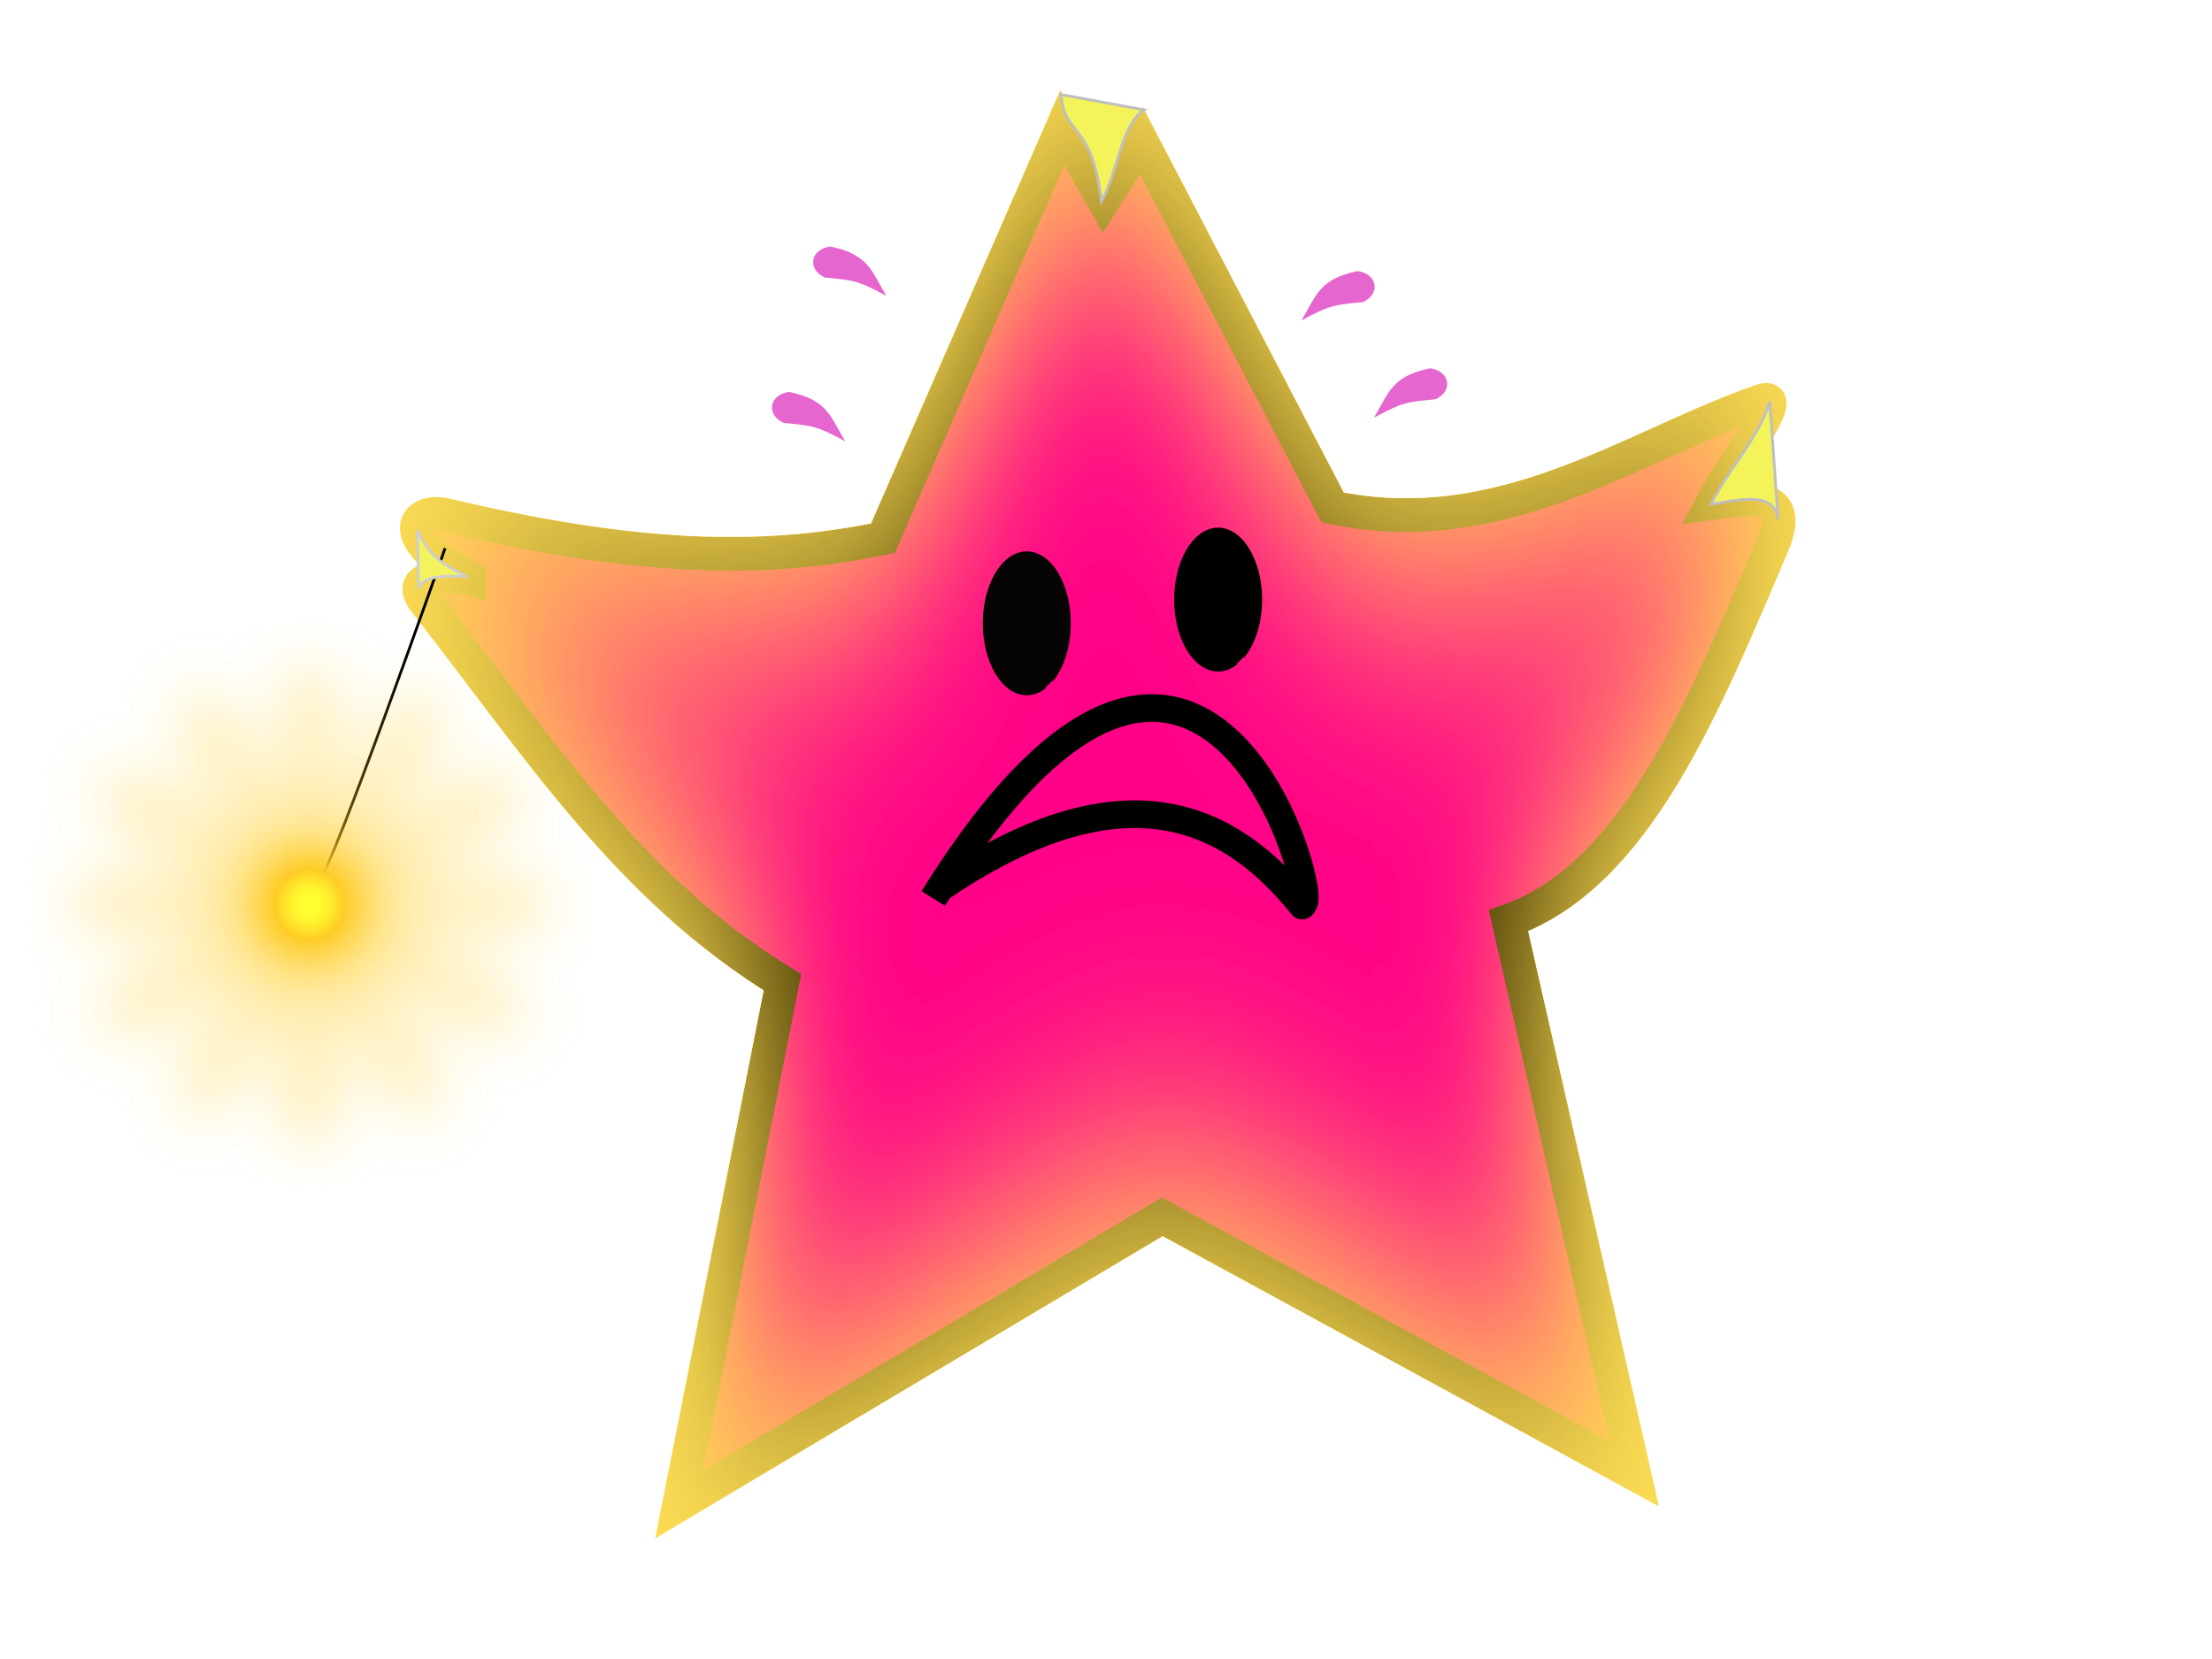
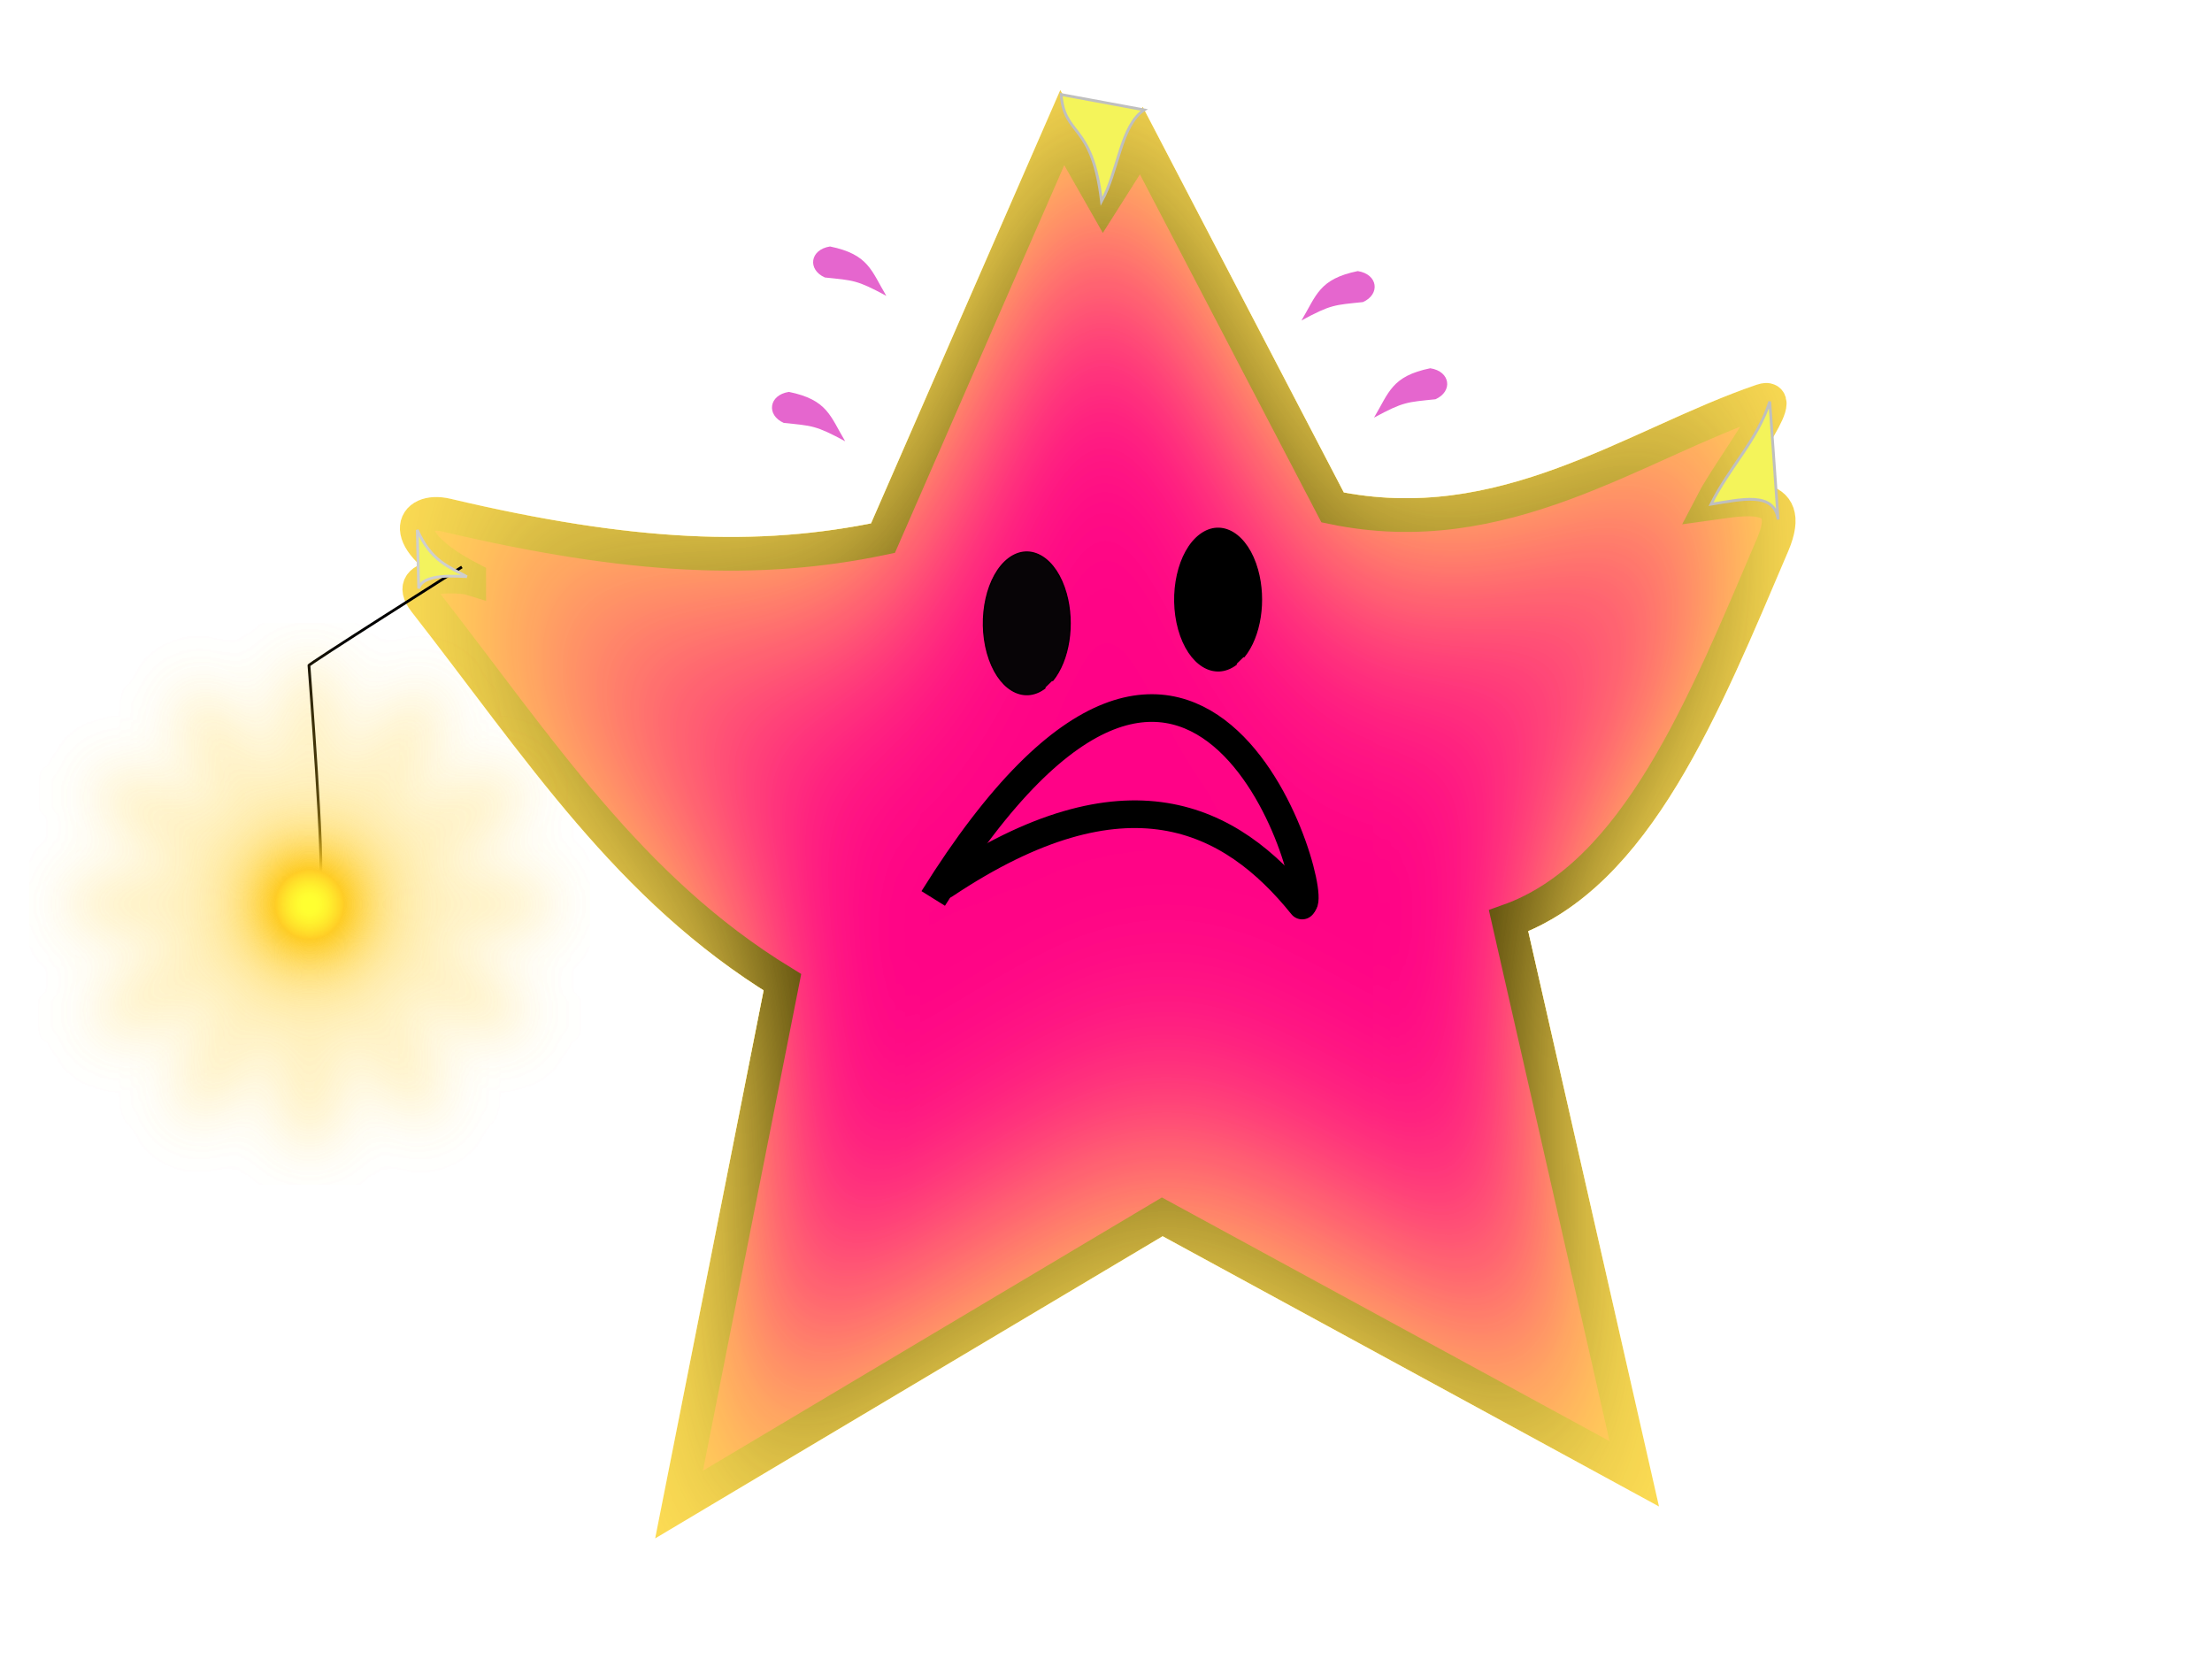
<svg xmlns="http://www.w3.org/2000/svg" xmlns:xlink="http://www.w3.org/1999/xlink" width="800" height="600" id="svg2" version="1.1">
  <defs id="defs4">
    <filter id="filter3779" color-interpolation-filters="sRGB" y="-0.2" width="1.2" height="1.4" x="-0.1">
      <feGaussianBlur id="feGaussianBlur3781" stdDeviation="5" result="result91" />
      <feComposite id="feComposite3783" in2="result91" in="SourceGraphic" operator="over" result="fbSourceGraphic" />
      <feColorMatrix result="fbSourceGraphicAlpha" in="fbSourceGraphic" values="0 0 0 -1 0 0 0 0 -1 0 0 0 0 -1 0 0 0 0 1 0" id="feColorMatrix4254" />
      <feMorphology id="feMorphology4256" result="result1" radius="2.4" operator="dilate" in="fbSourceGraphic" />
      <feTurbulence id="feTurbulence4258" baseFrequency="0.09 0.028" numOctaves="1" />
      <feColorMatrix id="feColorMatrix4260" result="result2" values="2 0 0 0 0 0 2 0 0 0 0 0 0 0 0 0 0 0 1 0" />
      <feDisplacementMap id="feDisplacementMap4262" in2="result2" result="result4" scale="10.319" yChannelSelector="G" xChannelSelector="R" in="result1" />
      <feFlood id="feFlood4264" result="result3" flood-opacity="1" flood-color="rgb(255,159,54)" />
      <feMorphology id="feMorphology4266" radius="3.8" result="result7" in="result4" />
      <feGaussianBlur id="feGaussianBlur4268" result="result7" in="result7" stdDeviation="2.4" />
      <feComposite id="feComposite4270" in2="result4" result="result5" in="result3" operator="in" />
      <feComposite id="feComposite4272" in2="result7" operator="out" />
      <feOffset id="feOffset4274" result="result6" dy="-7" dx="-4.5" />
      <feGaussianBlur id="feGaussianBlur4276" result="result7" stdDeviation="4.8" />
      <feComposite id="feComposite4278" in2="result6" in="fbSourceGraphic" result="result92" />
      <feComposite id="feComposite4280" in2="result7" />
    </filter>
    <filter id="filter4038" color-interpolation-filters="sRGB">
      <feGaussianBlur id="feGaussianBlur4040" stdDeviation="3.914 17.145" result="result8" />
      <feComposite id="feComposite4042" in2="result8" result="result6" in="SourceGraphic" operator="in" />
      <feComposite id="feComposite4044" in2="result6" operator="in" result="result11" />
      <feFlood id="feFlood4046" result="result10" in="result11" flood-opacity="1" flood-color="rgb(255,222,85)" />
      <feBlend id="feBlend4048" in2="result10" mode="normal" in="result11" result="result12" />
      <feComposite id="feComposite4050" in2="SourceGraphic" result="fbSourceGraphic" operator="in" in="result12" />
      <feColorMatrix result="fbSourceGraphicAlpha" in="fbSourceGraphic" values="0 0 0 -1 0 0 0 0 -1 0 0 0 0 -1 0 0 0 0 1 0" id="feColorMatrix4188" />
      <feGaussianBlur id="feGaussianBlur4190" stdDeviation="5" result="result1" in="fbSourceGraphic" />
      <feComposite id="feComposite4192" in2="result1" operator="arithmetic" k2="2" in="result1" k1="0" k3="0" k4="0" />
    </filter>
    <filter color-interpolation-filters="sRGB" id="filter4360">
      <feGaussianBlur result="result8" stdDeviation="0.407 11.517" id="feGaussianBlur4362" />
      <feComposite operator="in" in="SourceGraphic" result="result6" in2="result8" id="feComposite4364" />
      <feComposite result="result11" operator="in" in2="result6" id="feComposite4366" />
      <feFlood flood-color="rgb(255,222,85)" flood-opacity="1" in="result11" result="result10" id="feFlood4368" />
      <feBlend result="result12" in="result11" mode="normal" in2="result10" id="feBlend4370" />
      <feComposite in="result12" operator="in" result="fbSourceGraphic" in2="SourceGraphic" id="feComposite4372" />
      <feColorMatrix id="feColorMatrix4374" values="0 0 0 -1 0 0 0 0 -1 0 0 0 0 -1 0 0 0 0 1 0" in="fbSourceGraphic" result="fbSourceGraphicAlpha" />
      <feGaussianBlur in="fbSourceGraphic" result="result1" stdDeviation="5" id="feGaussianBlur4376" />
      <feComposite in="result1" k2="2" operator="arithmetic" in2="result1" id="feComposite4378" result="fbSourceGraphic" k1="0" k3="0" k4="0" />
      <feColorMatrix result="fbSourceGraphicAlpha" in="fbSourceGraphic" values="0 0 0 -1 0 0 0 0 -1 0 0 0 0 -1 0 0 0 0 1 0" id="feColorMatrix4388" />
      <feGaussianBlur id="feGaussianBlur4390" stdDeviation="10" result="result8" in="fbSourceGraphic" />
      <feComposite id="feComposite4392" in2="result8" result="result6" in="fbSourceGraphic" operator="in" />
      <feComposite id="feComposite4394" in2="result6" operator="in" result="result11" />
      <feFlood id="feFlood4396" result="result10" in="result11" flood-opacity="1" flood-color="rgb(255,205,36)" />
      <feBlend id="feBlend4398" in2="result10" mode="normal" in="result11" result="result12" />
      <feComposite id="feComposite4400" in2="fbSourceGraphic" result="fbSourceGraphic" operator="in" in="result12" />
      <feColorMatrix result="fbSourceGraphicAlpha" in="fbSourceGraphic" values="0 0 0 -1 0 0 0 0 -1 0 0 0 0 -1 0 0 0 0 1 0" id="feColorMatrix4402" />
      <feGaussianBlur id="feGaussianBlur4404" stdDeviation="5" result="result1" in="fbSourceGraphic" />
      <feComposite id="feComposite4406" in2="result1" operator="arithmetic" k2="2" in="result1" k1="0" k3="0" k4="0" />
    </filter>
    <filter id="filter4503" color-interpolation-filters="sRGB">
      <feFlood id="feFlood4505" flood-opacity="1" flood-color="rgb(255,255,255)" result="flood" />
      <feComposite id="feComposite4507" in2="SourceGraphic" in="flood" operator="in" result="composite1" />
      <feGaussianBlur id="feGaussianBlur4509" stdDeviation="10" result="blur" />
      <feOffset id="feOffset4511" dx="5" dy="0" result="offset" />
      <feComposite id="feComposite4513" in2="offset" in="SourceGraphic" operator="over" result="composite2" />
    </filter>
    <filter id="filter3779-2" color-interpolation-filters="sRGB">
      <feGaussianBlur id="feGaussianBlur3781-5" stdDeviation="5" result="result91" />
      <feComposite id="feComposite3783-2" in2="result91" in="SourceGraphic" operator="over" />
    </filter>
    <filter id="filter3915" color-interpolation-filters="sRGB">
      <feGaussianBlur id="feGaussianBlur3917" stdDeviation="26.894 62.268" result="result8" />
      <feComposite id="feComposite3919" in2="result8" result="result6" in="SourceGraphic" operator="in" />
      <feComposite id="feComposite3921" in2="result6" operator="in" result="result11" />
      <feFlood id="feFlood3923" result="result10" in="result11" flood-opacity="1" flood-color="rgb(255,222,85)" />
      <feBlend id="feBlend3925" in2="result10" mode="normal" in="result11" result="result12" />
      <feComposite id="feComposite3927" in2="SourceGraphic" result="result2" operator="in" in="result12" />
    </filter>
  </defs>
  <g id="layer1" transform="translate(-14.42188,-61.73437)">
    <g id="g3799" transform="translate(-10.10153,11.11168)">
      <path id="path2987" d="m 194.21,259.69 c -1.922,-0.59 -24.75,-2.74 -16.091,8.359 41.557,53.269 73.746,103.791 129.369,137.816 L 270.112,594.763 444.868,490.717 615.584,583.651 570.127,383.641 c 46.211,-16.435 70.742,-77.925 95.54,-136.081 8.865,-20.789 -11.879,-16.331 -21.944,-14.95 6.378,-12.317 28.586,-40.658 18.071,-37.076 -46.315,15.777 -93.5,51.533 -155.306,38.604 L 437.3,101.461 423.655,123.022 408.706,96.77 343.853,245.25 c -44.969,9.455 -91.615,7.316 -157.802,-8.305 -12.524,-2.956 -18.974,8.669 8.159,22.744 z" style="fill:#ff0287;fill-opacity:1;stroke:#403400;stroke-width:12.2;stroke-linecap:butt;stroke-linejoin:miter;stroke-miterlimit:4;stroke-opacity:1;stroke-dasharray:none;filter:url(#filter3915)" />
-       <path transform="translate(49.89847,-8.08122)" d="m 352.515,307.547 a 15.657,25.759 0 1 1 2.81,-2.741" id="path2989" style="fill:#050505;fill-opacity:0.988;stroke:#000000;stroke-width:0.5;stroke-linecap:round;stroke-linejoin:round;stroke-miterlimit:4;stroke-opacity:1;stroke-dasharray:none" />
-       <path transform="translate(119.0952,-16.66752)" d="m 352.515,307.547 a 15.657,25.759 0 1 1 2.81,-2.741" id="path2989-9" style="fill:#000000;fill-opacity:1;stroke:#000000;stroke-width:0.5;stroke-linecap:round;stroke-linejoin:round;stroke-miterlimit:4;stroke-opacity:1;stroke-dasharray:none" />
+       <path transform="translate(49.89847,-8.08122)" d="m 352.515,307.547 c -7.857,5.941 -17.154,0.277 -20.765,-12.649 -3.611,-12.927 -0.169,-28.221 7.689,-34.162 7.857,-5.941 17.154,-0.277 20.765,12.649 3.088,11.055 1.054,24.157 -4.879,31.421" id="path2989" style="fill:#050505;fill-opacity:0.988;stroke:#000000;stroke-width:0.5;stroke-linecap:round;stroke-linejoin:round;stroke-miterlimit:4;stroke-opacity:1;stroke-dasharray:none" />
+       <path transform="translate(119.0952,-16.66752)" d="m 352.515,307.547 c -7.857,5.941 -17.154,0.277 -20.765,-12.649 -3.611,-12.927 -0.169,-28.221 7.689,-34.162 7.857,-5.941 17.154,-0.277 20.765,12.649 3.088,11.055 1.054,24.157 -4.879,31.421" id="path2989-9" style="fill:#000000;fill-opacity:1;stroke:#000000;stroke-width:0.5;stroke-linecap:round;stroke-linejoin:round;stroke-miterlimit:4;stroke-opacity:1;stroke-dasharray:none" />
      <path id="path3009" d="m 362.036,375.56 c 98.206,-157.486 141.873,4.81 133.34,2.02" style="fill:none;stroke:#000000;stroke-width:10;stroke-linecap:butt;stroke-linejoin:miter;stroke-miterlimit:4;stroke-opacity:1;stroke-dasharray:none" />
-       <path style="fill:none;stroke:#000000;stroke-width:1px;stroke-linecap:butt;stroke-linejoin:miter;stroke-opacity:1" d="m 140.133,368.536 c 4.041,-2.02 45.368,-119.647 45.368,-119.647" id="path3824" />
+       <path style="fill:none;stroke:#000000;stroke-width:1px;stroke-linecap:butt;stroke-linejoin:miter;stroke-opacity:1" d="m 140.133,368.536 c 2.074,-1.037 -3.872,-77.217 -3.872,-77.217 -1.611,0.357 55.311,-35.644 55.311,-35.644" id="path3824" />
      <path style="fill:#f3f35e;fill-opacity:1;stroke:#cecece;stroke-width:1px;stroke-linecap:butt;stroke-linejoin:miter;stroke-opacity:1" d="m 175.437,242.269 0.505,21.213 c 0.999,-4.02 7.69,-4.977 17.425,-4.293 -6.396,-3.629 -12.843,-5.435 -17.93,-16.92 z" id="path3944" />
      <path style="fill:#f4f45a;fill-opacity:1;stroke:#bfbfbf;stroke-width:1px;stroke-linecap:butt;stroke-linejoin:miter;stroke-opacity:1" d="m 664.578,195.843 3.036,42.679 c -1.411,-10.24 -13.184,-7.293 -24.286,-5.536 6.445,-13.141 16.884,-23.276 21.25,-37.143 z" id="path3946" />
      <g id="g3910" transform="matrix(1.707142,0,0,1.707142,-7.800536,26.57265)" style="filter:url(#filter4360)">
        <path style="fill:none;stroke:#000000;stroke-width:1px;stroke-linecap:butt;stroke-linejoin:miter;stroke-opacity:1" d="M 84.523,205.623 59.775,162.757" id="use3840" />
        <path id="use3844" d="M 84.523,205.623 41.657,180.874" style="fill:none;stroke:#000000;stroke-width:1px;stroke-linecap:butt;stroke-linejoin:miter;stroke-opacity:1" />
        <path id="use3850" d="m 84.523,205.623 -49.497,0" style="fill:none;stroke:#000000;stroke-width:1px;stroke-linecap:butt;stroke-linejoin:miter;stroke-opacity:1" />
        <use height="600" width="600" transform="matrix(0,-1,1,0,-121.0993,290.1461)" id="use3854" xlink:href="#use3840" y="0" x="0" />
        <use height="600" width="600" transform="matrix(0,-1,1,0,-121.0993,290.1461)" id="use3858" xlink:href="#use3844" y="0" x="0" />
        <use height="600" width="600" transform="matrix(0,-1,1,0,-121.0993,290.1461)" id="use3862" xlink:href="#use3850" y="0" x="0" />
        <use height="600" width="600" transform="matrix(0,-1,1,0,-121.0993,290.1461)" id="use3866" xlink:href="#use3854" y="0" x="0" />
        <use height="600" width="600" transform="matrix(0,-1,1,0,-121.0993,290.1461)" id="use3870" xlink:href="#use3858" y="0" x="0" />
        <use id="use3880" xlink:href="#use3862" y="0" x="0" width="600" height="600" />
        <use height="600" width="600" transform="matrix(0,-1,1,0,-121.0993,290.1461)" id="use3896" xlink:href="#use3880" y="0" x="0" />
        <path id="use3900" d="m 84.523,205.623 42.866,-24.749" style="fill:none;stroke:#000000;stroke-width:1px;stroke-linecap:butt;stroke-linejoin:miter;stroke-opacity:1" />
        <path style="fill:none;stroke:#000000;stroke-width:1px;stroke-linecap:butt;stroke-linejoin:miter;stroke-opacity:1" d="m 84.523,205.623 24.749,-42.866" id="use3904" />
        <path id="use3908" d="m 84.523,205.623 -1e-5,-49.497" style="fill:none;stroke:#000000;stroke-width:1px;stroke-linecap:butt;stroke-linejoin:miter;stroke-opacity:1" />
      </g>
      <path style="fill:#e566ce;fill-opacity:1;stroke:none" d="m 541.804,183.807 c -13.988,2.869 -14.927,8.775 -20.349,17.857 10.755,-5.811 11.876,-5.558 22.218,-6.645 6.355,-2.804 5.476,-10.083 -1.869,-11.213 z" id="path3235" />
      <use x="0" y="0" xlink:href="#path3235" id="use4005" transform="matrix(-1,0,0,1,866.5257,-44.04061)" width="600" height="600" />
      <use x="0" y="0" xlink:href="#use4005" id="use4007" transform="translate(-14.87745,52.59101)" width="600" height="600" />
      <use x="0" y="0" xlink:href="#use4007" id="use4009" transform="matrix(-1,0,0,1,825.414,-43.69398)" width="600" height="600" />
      <path style="fill:#f4f45a;fill-opacity:1;stroke:#bfbfbf;stroke-width:1px;stroke-linecap:butt;stroke-linejoin:miter;stroke-opacity:1" d="m 408.293,84.811 30.057,5.555 c -8.482,5.417 -9.396,22.254 -15.447,33.103 -3.404,-28.798 -13.42,-23.276 -14.61,-38.658 z" id="path3946-5" />
      <path style="fill:none;stroke:#000000;stroke-width:10;stroke-linecap:round;stroke-linejoin:miter;stroke-miterlimit:4;stroke-opacity:1;stroke-dasharray:none" d="m 366.185,370.665 c 65.61,-43.816 103.503,-24.593 129.286,7.454" id="path4035" />
    </g>
  </g>
</svg>
